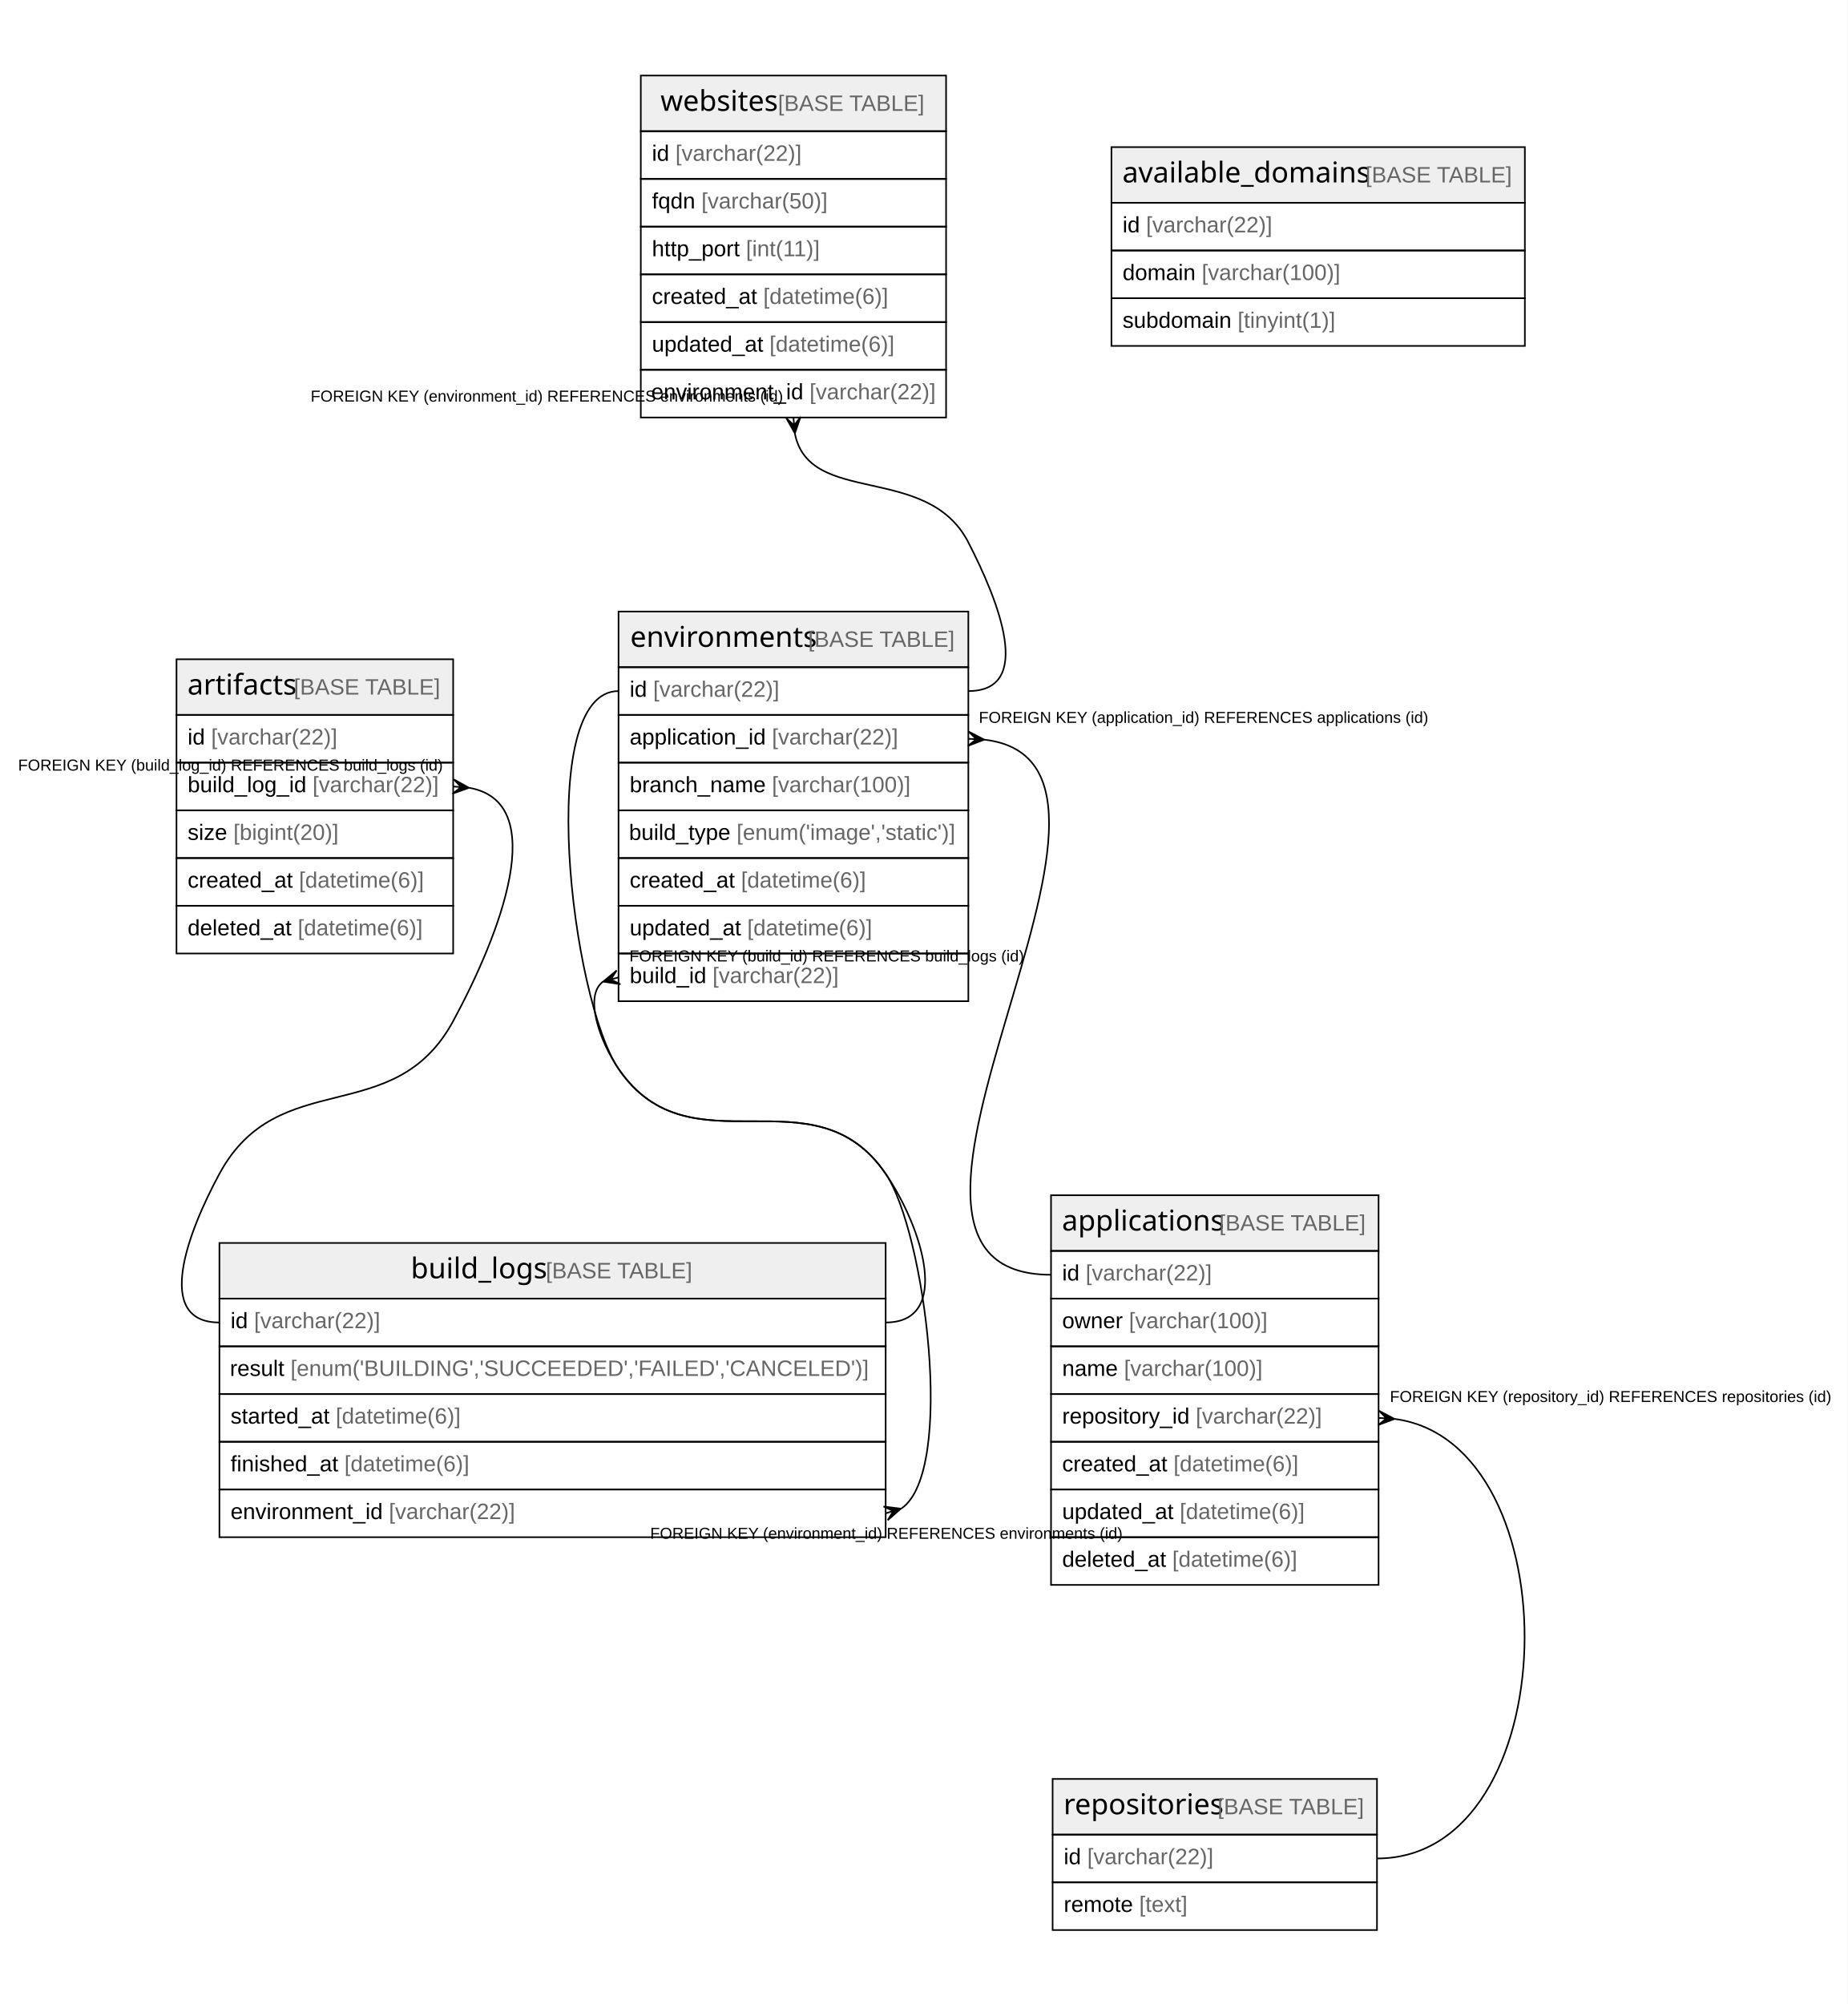
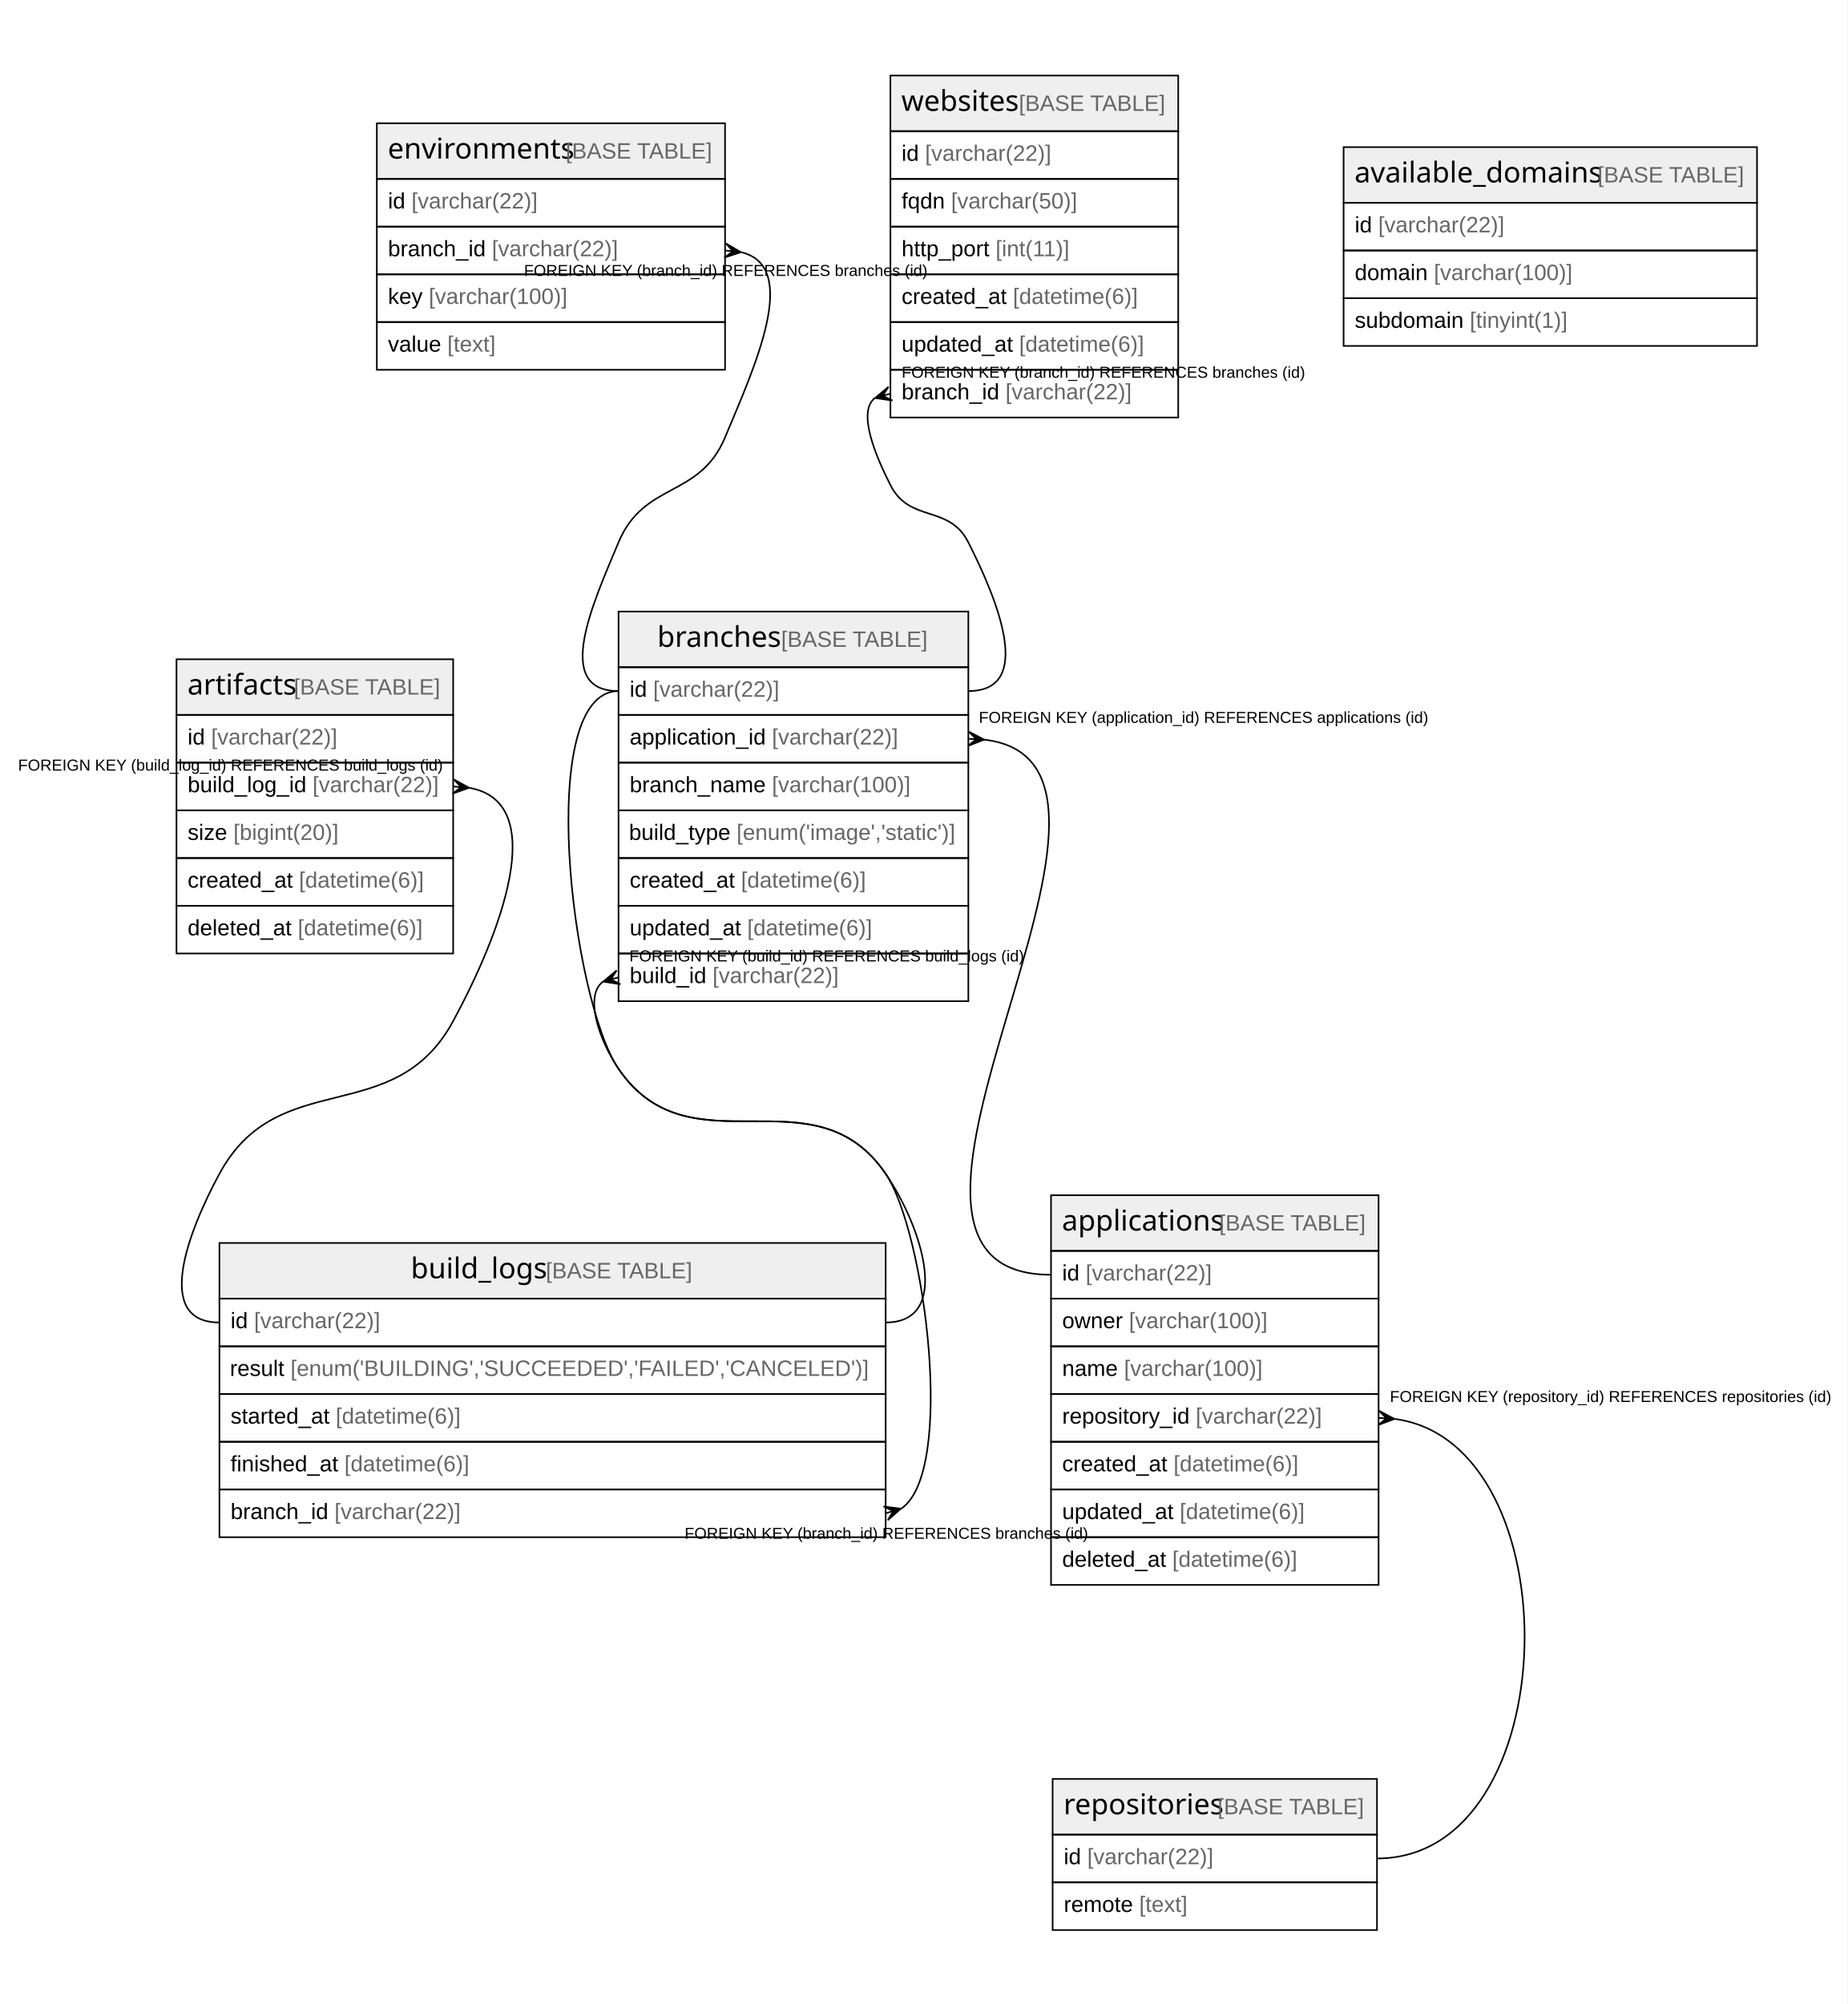
<svg xmlns="http://www.w3.org/2000/svg" width="1162pt" height="1260pt" viewBox="0.00 0.00 1162.00 1260.00">
  <g id="graph0" class="graph" transform="scale(1 1) rotate(0) translate(4 1256)">
    <polygon fill="#ffffff" stroke="transparent" points="-4,4 -4,-1256 1158,-1256 1158,4 -4,4" />
    <g id="node1" class="node">
      <polygon fill="#efefef" stroke="transparent" points="657,-469.5 657,-504.5 863,-504.5 863,-469.5 657,-469.5" />
      <polygon fill="none" stroke="#000000" points="657,-469.5 657,-504.5 863,-504.5 863,-469.5 657,-469.5" />
-       <text text-anchor="start" x="663.862" y="-482.3" font-family="Arial Bold" font-size="18.00" fill="#000000">
-                 applications
-             </text>
-       <text text-anchor="start" x="758.884" y="-482.3" font-family="Arial" font-size="14.00" fill="#000000" />
-       <text text-anchor="start" x="762.775" y="-482.3" font-family="Arial" font-size="14.00" fill="#666666">[BASE
-                 TABLE]
-             </text>
+       <text text-anchor="start" x="663.862" y="-482.3" font-family="Arial Bold" font-size="18.00" fill="#000000">applications</text>
+       <text text-anchor="start" x="758.884" y="-482.3" font-family="Arial" font-size="14.00" fill="#000000"> </text>
+       <text text-anchor="start" x="762.775" y="-482.3" font-family="Arial" font-size="14.00" fill="#666666">[BASE TABLE]</text>
      <polygon fill="none" stroke="#000000" points="657,-439.5 657,-469.5 863,-469.5 863,-439.5 657,-439.5" />
-       <text text-anchor="start" x="664" y="-450.9" font-family="Arial" font-size="14.00" fill="#000000">id</text>
-       <text text-anchor="start" x="678.78" y="-450.9" font-family="Arial" font-size="14.00" fill="#666666">
-                 [varchar(22)]
-             </text>
+       <text text-anchor="start" x="664" y="-450.9" font-family="Arial" font-size="14.00" fill="#000000">id </text>
+       <text text-anchor="start" x="678.78" y="-450.9" font-family="Arial" font-size="14.00" fill="#666666">[varchar(22)]</text>
      <polygon fill="none" stroke="#000000" points="657,-409.5 657,-439.5 863,-439.5 863,-409.5 657,-409.5" />
-       <text text-anchor="start" x="664" y="-420.9" font-family="Arial" font-size="14.00" fill="#000000">owner
-             </text>
-       <text text-anchor="start" x="706.006" y="-420.9" font-family="Arial" font-size="14.00" fill="#666666">
-                 [varchar(100)]
-             </text>
+       <text text-anchor="start" x="664" y="-420.9" font-family="Arial" font-size="14.00" fill="#000000">owner </text>
+       <text text-anchor="start" x="706.006" y="-420.9" font-family="Arial" font-size="14.00" fill="#666666">[varchar(100)]</text>
      <polygon fill="none" stroke="#000000" points="657,-379.5 657,-409.5 863,-409.5 863,-379.5 657,-379.5" />
-       <text text-anchor="start" x="664" y="-390.9" font-family="Arial" font-size="14.00" fill="#000000">name
-             </text>
-       <text text-anchor="start" x="702.899" y="-390.9" font-family="Arial" font-size="14.00" fill="#666666">
-                 [varchar(100)]
-             </text>
+       <text text-anchor="start" x="664" y="-390.9" font-family="Arial" font-size="14.00" fill="#000000">name </text>
+       <text text-anchor="start" x="702.899" y="-390.9" font-family="Arial" font-size="14.00" fill="#666666">[varchar(100)]</text>
      <polygon fill="none" stroke="#000000" points="657,-349.5 657,-379.5 863,-379.5 863,-349.5 657,-349.5" />
-       <text text-anchor="start" x="664" y="-360.9" font-family="Arial" font-size="14.00" fill="#000000">
-                 repository_id
-             </text>
-       <text text-anchor="start" x="748.011" y="-360.9" font-family="Arial" font-size="14.00" fill="#666666">
-                 [varchar(22)]
-             </text>
+       <text text-anchor="start" x="664" y="-360.9" font-family="Arial" font-size="14.00" fill="#000000">repository_id </text>
+       <text text-anchor="start" x="748.011" y="-360.9" font-family="Arial" font-size="14.00" fill="#666666">[varchar(22)]</text>
      <polygon fill="none" stroke="#000000" points="657,-319.5 657,-349.5 863,-349.5 863,-319.5 657,-319.5" />
-       <text text-anchor="start" x="664" y="-330.9" font-family="Arial" font-size="14.00" fill="#000000">
-                 created_at
-             </text>
-       <text text-anchor="start" x="734.028" y="-330.9" font-family="Arial" font-size="14.00" fill="#666666">
-                 [datetime(6)]
-             </text>
+       <text text-anchor="start" x="664" y="-330.9" font-family="Arial" font-size="14.00" fill="#000000">created_at </text>
+       <text text-anchor="start" x="734.028" y="-330.9" font-family="Arial" font-size="14.00" fill="#666666">[datetime(6)]</text>
      <polygon fill="none" stroke="#000000" points="657,-289.5 657,-319.5 863,-319.5 863,-289.5 657,-289.5" />
-       <text text-anchor="start" x="664" y="-300.9" font-family="Arial" font-size="14.00" fill="#000000">
-                 updated_at
-             </text>
-       <text text-anchor="start" x="737.933" y="-300.9" font-family="Arial" font-size="14.00" fill="#666666">
-                 [datetime(6)]
-             </text>
+       <text text-anchor="start" x="664" y="-300.9" font-family="Arial" font-size="14.00" fill="#000000">updated_at </text>
+       <text text-anchor="start" x="737.933" y="-300.9" font-family="Arial" font-size="14.00" fill="#666666">[datetime(6)]</text>
      <polygon fill="none" stroke="#000000" points="657,-259.5 657,-289.5 863,-289.5 863,-259.5 657,-259.5" />
-       <text text-anchor="start" x="664" y="-270.9" font-family="Arial" font-size="14.00" fill="#000000">
-                 deleted_at
-             </text>
-       <text text-anchor="start" x="733.257" y="-270.9" font-family="Arial" font-size="14.00" fill="#666666">
-                 [datetime(6)]
-             </text>
-     </g>
-     <g id="node6" class="node">
+       <text text-anchor="start" x="664" y="-270.9" font-family="Arial" font-size="14.00" fill="#000000">deleted_at </text>
+       <text text-anchor="start" x="733.257" y="-270.9" font-family="Arial" font-size="14.00" fill="#666666">[datetime(6)]</text>
+     </g>
+     <g id="node7" class="node">
      <polygon fill="#efefef" stroke="transparent" points="658,-102.5 658,-137.5 862,-137.5 862,-102.5 658,-102.5" />
      <polygon fill="none" stroke="#000000" points="658,-102.5 658,-137.5 862,-137.5 862,-102.5 658,-102.5" />
-       <text text-anchor="start" x="664.87" y="-115.3" font-family="Arial Bold" font-size="18.00" fill="#000000">
-                 repositories
-             </text>
-       <text text-anchor="start" x="757.876" y="-115.3" font-family="Arial" font-size="14.00" fill="#000000" />
-       <text text-anchor="start" x="761.767" y="-115.3" font-family="Arial" font-size="14.00" fill="#666666">[BASE
-                 TABLE]
-             </text>
+       <text text-anchor="start" x="664.87" y="-115.3" font-family="Arial Bold" font-size="18.00" fill="#000000">repositories</text>
+       <text text-anchor="start" x="757.876" y="-115.3" font-family="Arial" font-size="14.00" fill="#000000"> </text>
+       <text text-anchor="start" x="761.767" y="-115.3" font-family="Arial" font-size="14.00" fill="#666666">[BASE TABLE]</text>
      <polygon fill="none" stroke="#000000" points="658,-72.5 658,-102.5 862,-102.5 862,-72.5 658,-72.5" />
-       <text text-anchor="start" x="665" y="-83.9" font-family="Arial" font-size="14.00" fill="#000000">id</text>
-       <text text-anchor="start" x="679.78" y="-83.9" font-family="Arial" font-size="14.00" fill="#666666">
-                 [varchar(22)]
-             </text>
+       <text text-anchor="start" x="665" y="-83.9" font-family="Arial" font-size="14.00" fill="#000000">id </text>
+       <text text-anchor="start" x="679.78" y="-83.9" font-family="Arial" font-size="14.00" fill="#666666">[varchar(22)]</text>
      <polygon fill="none" stroke="#000000" points="658,-42.5 658,-72.5 862,-72.5 862,-42.5 658,-42.5" />
-       <text text-anchor="start" x="665" y="-53.9" font-family="Arial" font-size="14.00" fill="#000000">remote
-             </text>
-       <text text-anchor="start" x="712.45" y="-53.9" font-family="Arial" font-size="14.00" fill="#666666">
-                 [text]
-             </text>
+       <text text-anchor="start" x="665" y="-53.9" font-family="Arial" font-size="14.00" fill="#000000">remote </text>
+       <text text-anchor="start" x="712.45" y="-53.9" font-family="Arial" font-size="14.00" fill="#666666">[text]</text>
    </g>
    <g id="edge1" class="edge">
      <path fill="none" stroke="#000000" d="M873.161,-363.846C985.957,-349.033 981.625,-87.5 862,-87.5" />
      <polygon fill="#000000" stroke="#000000" points="872.979,-363.858 862.711,-360.009 867.99,-364.179 863,-364.5 863,-364.5 863,-364.5 867.99,-364.179 863.289,-368.991 872.979,-363.858 872.979,-363.858" />
-       <text text-anchor="start" x="870.111" y="-374.5" font-family="Arial" font-size="10.00" fill="#000000">
-                 FOREIGN KEY (repository_id) REFERENCES repositories (id)
-             </text>
+       <text text-anchor="start" x="870.111" y="-374.5" font-family="Arial" font-size="10.00" fill="#000000">FOREIGN KEY (repository_id) REFERENCES repositories (id)</text>
    </g>
    <g id="node2" class="node">
      <polygon fill="#efefef" stroke="transparent" points="107,-806.5 107,-841.5 281,-841.5 281,-806.5 107,-806.5" />
      <polygon fill="none" stroke="#000000" points="107,-806.5 107,-841.5 281,-841.5 281,-806.5 107,-806.5" />
-       <text text-anchor="start" x="113.87" y="-819.3" font-family="Arial Bold" font-size="18.00" fill="#000000">
-                 artifacts
-             </text>
-       <text text-anchor="start" x="176.876" y="-819.3" font-family="Arial" font-size="14.00" fill="#000000" />
-       <text text-anchor="start" x="180.766" y="-819.3" font-family="Arial" font-size="14.00" fill="#666666">[BASE
-                 TABLE]
-             </text>
+       <text text-anchor="start" x="113.87" y="-819.3" font-family="Arial Bold" font-size="18.00" fill="#000000">artifacts</text>
+       <text text-anchor="start" x="176.876" y="-819.3" font-family="Arial" font-size="14.00" fill="#000000"> </text>
+       <text text-anchor="start" x="180.766" y="-819.3" font-family="Arial" font-size="14.00" fill="#666666">[BASE TABLE]</text>
      <polygon fill="none" stroke="#000000" points="107,-776.5 107,-806.5 281,-806.5 281,-776.5 107,-776.5" />
-       <text text-anchor="start" x="114" y="-787.9" font-family="Arial" font-size="14.00" fill="#000000">id</text>
-       <text text-anchor="start" x="128.78" y="-787.9" font-family="Arial" font-size="14.00" fill="#666666">
-                 [varchar(22)]
-             </text>
+       <text text-anchor="start" x="114" y="-787.9" font-family="Arial" font-size="14.00" fill="#000000">id </text>
+       <text text-anchor="start" x="128.78" y="-787.9" font-family="Arial" font-size="14.00" fill="#666666">[varchar(22)]</text>
      <polygon fill="none" stroke="#000000" points="107,-746.5 107,-776.5 281,-776.5 281,-746.5 107,-746.5" />
-       <text text-anchor="start" x="114" y="-757.9" font-family="Arial" font-size="14.00" fill="#000000">
-                 build_log_id
-             </text>
-       <text text-anchor="start" x="192.578" y="-757.9" font-family="Arial" font-size="14.00" fill="#666666">
-                 [varchar(22)]
-             </text>
+       <text text-anchor="start" x="114" y="-757.9" font-family="Arial" font-size="14.00" fill="#000000">build_log_id </text>
+       <text text-anchor="start" x="192.578" y="-757.9" font-family="Arial" font-size="14.00" fill="#666666">[varchar(22)]</text>
      <polygon fill="none" stroke="#000000" points="107,-716.5 107,-746.5 281,-746.5 281,-716.5 107,-716.5" />
-       <text text-anchor="start" x="114" y="-727.9" font-family="Arial" font-size="14.00" fill="#000000">size
-             </text>
-       <text text-anchor="start" x="142.78" y="-727.9" font-family="Arial" font-size="14.00" fill="#666666">
-                 [bigint(20)]
-             </text>
+       <text text-anchor="start" x="114" y="-727.9" font-family="Arial" font-size="14.00" fill="#000000">size </text>
+       <text text-anchor="start" x="142.78" y="-727.9" font-family="Arial" font-size="14.00" fill="#666666">[bigint(20)]</text>
      <polygon fill="none" stroke="#000000" points="107,-686.5 107,-716.5 281,-716.5 281,-686.5 107,-686.5" />
-       <text text-anchor="start" x="114" y="-697.9" font-family="Arial" font-size="14.00" fill="#000000">
-                 created_at
-             </text>
-       <text text-anchor="start" x="184.028" y="-697.9" font-family="Arial" font-size="14.00" fill="#666666">
-                 [datetime(6)]
-             </text>
+       <text text-anchor="start" x="114" y="-697.9" font-family="Arial" font-size="14.00" fill="#000000">created_at </text>
+       <text text-anchor="start" x="184.028" y="-697.9" font-family="Arial" font-size="14.00" fill="#666666">[datetime(6)]</text>
      <polygon fill="none" stroke="#000000" points="107,-656.5 107,-686.5 281,-686.5 281,-656.5 107,-656.5" />
-       <text text-anchor="start" x="114" y="-667.9" font-family="Arial" font-size="14.00" fill="#000000">
-                 deleted_at
-             </text>
-       <text text-anchor="start" x="183.257" y="-667.9" font-family="Arial" font-size="14.00" fill="#666666">
-                 [datetime(6)]
-             </text>
-     </g>
-     <g id="node4" class="node">
+       <text text-anchor="start" x="114" y="-667.9" font-family="Arial" font-size="14.00" fill="#000000">deleted_at </text>
+       <text text-anchor="start" x="183.257" y="-667.9" font-family="Arial" font-size="14.00" fill="#666666">[datetime(6)]</text>
+     </g>
+     <g id="node5" class="node">
      <polygon fill="#efefef" stroke="transparent" points="134,-439.5 134,-474.5 553,-474.5 553,-439.5 134,-439.5" />
      <polygon fill="none" stroke="#000000" points="134,-439.5 134,-474.5 553,-474.5 553,-439.5 134,-439.5" />
-       <text text-anchor="start" x="254.363" y="-452.3" font-family="Arial Bold" font-size="18.00" fill="#000000">
-                 build_logs
-             </text>
-       <text text-anchor="start" x="335.383" y="-452.3" font-family="Arial" font-size="14.00" fill="#000000" />
-       <text text-anchor="start" x="339.274" y="-452.3" font-family="Arial" font-size="14.00" fill="#666666">[BASE
-                 TABLE]
-             </text>
+       <text text-anchor="start" x="254.363" y="-452.3" font-family="Arial Bold" font-size="18.00" fill="#000000">build_logs</text>
+       <text text-anchor="start" x="335.383" y="-452.3" font-family="Arial" font-size="14.00" fill="#000000"> </text>
+       <text text-anchor="start" x="339.274" y="-452.3" font-family="Arial" font-size="14.00" fill="#666666">[BASE TABLE]</text>
      <polygon fill="none" stroke="#000000" points="134,-409.5 134,-439.5 553,-439.5 553,-409.5 134,-409.5" />
-       <text text-anchor="start" x="141" y="-420.9" font-family="Arial" font-size="14.00" fill="#000000">id</text>
-       <text text-anchor="start" x="155.78" y="-420.9" font-family="Arial" font-size="14.00" fill="#666666">
-                 [varchar(22)]
-             </text>
+       <text text-anchor="start" x="141" y="-420.9" font-family="Arial" font-size="14.00" fill="#000000">id </text>
+       <text text-anchor="start" x="155.78" y="-420.9" font-family="Arial" font-size="14.00" fill="#666666">[varchar(22)]</text>
      <polygon fill="none" stroke="#000000" points="134,-379.5 134,-409.5 553,-409.5 553,-379.5 134,-379.5" />
-       <text text-anchor="start" x="140.574" y="-390.9" font-family="Arial" font-size="14.00" fill="#000000">
-                 result
-             </text>
-       <text text-anchor="start" x="178.688" y="-390.9" font-family="Arial" font-size="14.00" fill="#666666">
-                 [enum('BUILDING','SUCCEEDED','FAILED','CANCELED')]
-             </text>
+       <text text-anchor="start" x="140.574" y="-390.9" font-family="Arial" font-size="14.00" fill="#000000">result </text>
+       <text text-anchor="start" x="178.688" y="-390.9" font-family="Arial" font-size="14.00" fill="#666666">[enum('BUILDING','SUCCEEDED','FAILED','CANCELED')]</text>
      <polygon fill="none" stroke="#000000" points="134,-349.5 134,-379.5 553,-379.5 553,-349.5 134,-349.5" />
-       <text text-anchor="start" x="141" y="-360.9" font-family="Arial" font-size="14.00" fill="#000000">
-                 started_at
-             </text>
-       <text text-anchor="start" x="207.136" y="-360.9" font-family="Arial" font-size="14.00" fill="#666666">
-                 [datetime(6)]
-             </text>
+       <text text-anchor="start" x="141" y="-360.9" font-family="Arial" font-size="14.00" fill="#000000">started_at </text>
+       <text text-anchor="start" x="207.136" y="-360.9" font-family="Arial" font-size="14.00" fill="#666666">[datetime(6)]</text>
      <polygon fill="none" stroke="#000000" points="134,-319.5 134,-349.5 553,-349.5 553,-319.5 134,-319.5" />
-       <text text-anchor="start" x="141" y="-330.9" font-family="Arial" font-size="14.00" fill="#000000">
-                 finished_at
-             </text>
-       <text text-anchor="start" x="212.581" y="-330.9" font-family="Arial" font-size="14.00" fill="#666666">
-                 [datetime(6)]
-             </text>
+       <text text-anchor="start" x="141" y="-330.9" font-family="Arial" font-size="14.00" fill="#000000">finished_at </text>
+       <text text-anchor="start" x="212.581" y="-330.9" font-family="Arial" font-size="14.00" fill="#666666">[datetime(6)]</text>
      <polygon fill="none" stroke="#000000" points="134,-289.5 134,-319.5 553,-319.5 553,-289.5 134,-289.5" />
-       <text text-anchor="start" x="141" y="-300.9" font-family="Arial" font-size="14.00" fill="#000000">
-                 environment_id
-             </text>
-       <text text-anchor="start" x="240.576" y="-300.9" font-family="Arial" font-size="14.00" fill="#666666">
-                 [varchar(22)]
-             </text>
+       <text text-anchor="start" x="141" y="-300.9" font-family="Arial" font-size="14.00" fill="#000000">branch_id </text>
+       <text text-anchor="start" x="206.353" y="-300.9" font-family="Arial" font-size="14.00" fill="#666666">[varchar(22)]</text>
    </g>
    <g id="edge2" class="edge">
      <path fill="none" stroke="#000000" d="M291.197,-760.657C342.675,-751.425 310.439,-668.386 281,-614 243.855,-545.377 171.145,-586.623 134,-518 114.218,-481.455 92.444,-424.5 134,-424.5" />
      <polygon fill="#000000" stroke="#000000" points="290.966,-760.676 280.629,-757.015 285.983,-761.088 281,-761.5 281,-761.5 281,-761.5 285.983,-761.088 281.371,-765.985 290.966,-760.676 290.966,-760.676" />
-       <text text-anchor="start" x="7.381" y="-771.5" font-family="Arial" font-size="10.00" fill="#000000">FOREIGN
-                 KEY (build_log_id) REFERENCES build_logs (id)
-             </text>
+       <text text-anchor="start" x="7.381" y="-771.5" font-family="Arial" font-size="10.00" fill="#000000">FOREIGN KEY (build_log_id) REFERENCES build_logs (id)</text>
    </g>
    <g id="node3" class="node">
-       <polygon fill="#efefef" stroke="transparent" points="695,-1128.5 695,-1163.5 955,-1163.5 955,-1128.5 695,-1128.5" />
-       <polygon fill="none" stroke="#000000" points="695,-1128.5 695,-1163.5 955,-1163.5 955,-1128.5 695,-1128.5" />
-       <text text-anchor="start" x="701.858" y="-1141.3" font-family="Arial Bold" font-size="18.00" fill="#000000">available_domains
-             </text>
-       <text text-anchor="start" x="850.889" y="-1141.3" font-family="Arial" font-size="14.00" fill="#000000" />
-       <text text-anchor="start" x="854.779" y="-1141.3" font-family="Arial" font-size="14.00" fill="#666666">
-                 [BASE TABLE]
-             </text>
-       <polygon fill="none" stroke="#000000" points="695,-1098.5 695,-1128.5 955,-1128.5 955,-1098.5 695,-1098.5" />
-       <text text-anchor="start" x="702" y="-1109.9" font-family="Arial" font-size="14.00" fill="#000000">id</text>
-       <text text-anchor="start" x="716.78" y="-1109.9" font-family="Arial" font-size="14.00" fill="#666666">
-                 [varchar(22)]
-             </text>
-       <polygon fill="none" stroke="#000000" points="695,-1068.5 695,-1098.5 955,-1098.5 955,-1068.5 695,-1068.5" />
-       <text text-anchor="start" x="702" y="-1079.9" font-family="Arial" font-size="14.00" fill="#000000">domain
-             </text>
-       <text text-anchor="start" x="751.788" y="-1079.9" font-family="Arial" font-size="14.00" fill="#666666">
-                 [varchar(100)]
-             </text>
-       <polygon fill="none" stroke="#000000" points="695,-1038.5 695,-1068.5 955,-1068.5 955,-1038.5 695,-1038.5" />
-       <text text-anchor="start" x="702" y="-1049.9" font-family="Arial" font-size="14.00" fill="#000000">
-                 subdomain
-             </text>
-       <text text-anchor="start" x="774.353" y="-1049.9" font-family="Arial" font-size="14.00" fill="#666666">
-                 [tinyint(1)]
-             </text>
-     </g>
-     <g id="node5" class="node">
+       <polygon fill="#efefef" stroke="transparent" points="841,-1128.5 841,-1163.5 1101,-1163.5 1101,-1128.5 841,-1128.5" />
+       <polygon fill="none" stroke="#000000" points="841,-1128.5 841,-1163.5 1101,-1163.5 1101,-1128.5 841,-1128.5" />
+       <text text-anchor="start" x="847.858" y="-1141.3" font-family="Arial Bold" font-size="18.00" fill="#000000">available_domains</text>
+       <text text-anchor="start" x="996.889" y="-1141.3" font-family="Arial" font-size="14.00" fill="#000000"> </text>
+       <text text-anchor="start" x="1000.779" y="-1141.3" font-family="Arial" font-size="14.00" fill="#666666">[BASE TABLE]</text>
+       <polygon fill="none" stroke="#000000" points="841,-1098.5 841,-1128.5 1101,-1128.5 1101,-1098.5 841,-1098.5" />
+       <text text-anchor="start" x="848" y="-1109.9" font-family="Arial" font-size="14.00" fill="#000000">id </text>
+       <text text-anchor="start" x="862.78" y="-1109.9" font-family="Arial" font-size="14.00" fill="#666666">[varchar(22)]</text>
+       <polygon fill="none" stroke="#000000" points="841,-1068.5 841,-1098.5 1101,-1098.5 1101,-1068.5 841,-1068.5" />
+       <text text-anchor="start" x="848" y="-1079.9" font-family="Arial" font-size="14.00" fill="#000000">domain </text>
+       <text text-anchor="start" x="897.788" y="-1079.9" font-family="Arial" font-size="14.00" fill="#666666">[varchar(100)]</text>
+       <polygon fill="none" stroke="#000000" points="841,-1038.5 841,-1068.5 1101,-1068.5 1101,-1038.5 841,-1038.5" />
+       <text text-anchor="start" x="848" y="-1049.9" font-family="Arial" font-size="14.00" fill="#000000">subdomain </text>
+       <text text-anchor="start" x="920.353" y="-1049.9" font-family="Arial" font-size="14.00" fill="#666666">[tinyint(1)]</text>
+     </g>
+     <g id="node4" class="node">
      <polygon fill="#efefef" stroke="transparent" points="385,-836.5 385,-871.5 605,-871.5 605,-836.5 385,-836.5" />
      <polygon fill="none" stroke="#000000" points="385,-836.5 385,-871.5 605,-871.5 605,-836.5 385,-836.5" />
-       <text text-anchor="start" x="392.364" y="-849.3" font-family="Arial Bold" font-size="18.00" fill="#000000">
-                 environments
-             </text>
-       <text text-anchor="start" x="500.382" y="-849.3" font-family="Arial" font-size="14.00" fill="#000000" />
-       <text text-anchor="start" x="504.273" y="-849.3" font-family="Arial" font-size="14.00" fill="#666666">[BASE
-                 TABLE]
-             </text>
+       <text text-anchor="start" x="409.361" y="-849.3" font-family="Arial Bold" font-size="18.00" fill="#000000">branches</text>
+       <text text-anchor="start" x="483.385" y="-849.3" font-family="Arial" font-size="14.00" fill="#000000"> </text>
+       <text text-anchor="start" x="487.275" y="-849.3" font-family="Arial" font-size="14.00" fill="#666666">[BASE TABLE]</text>
      <polygon fill="none" stroke="#000000" points="385,-806.5 385,-836.5 605,-836.5 605,-806.5 385,-806.5" />
-       <text text-anchor="start" x="392" y="-817.9" font-family="Arial" font-size="14.00" fill="#000000">id</text>
-       <text text-anchor="start" x="406.78" y="-817.9" font-family="Arial" font-size="14.00" fill="#666666">
-                 [varchar(22)]
-             </text>
+       <text text-anchor="start" x="392" y="-817.9" font-family="Arial" font-size="14.00" fill="#000000">id </text>
+       <text text-anchor="start" x="406.78" y="-817.9" font-family="Arial" font-size="14.00" fill="#666666">[varchar(22)]</text>
      <polygon fill="none" stroke="#000000" points="385,-776.5 385,-806.5 605,-806.5 605,-776.5 385,-776.5" />
-       <text text-anchor="start" x="392" y="-787.9" font-family="Arial" font-size="14.00" fill="#000000">
-                 application_id
-             </text>
-       <text text-anchor="start" x="481.468" y="-787.9" font-family="Arial" font-size="14.00" fill="#666666">
-                 [varchar(22)]
-             </text>
+       <text text-anchor="start" x="392" y="-787.9" font-family="Arial" font-size="14.00" fill="#000000">application_id </text>
+       <text text-anchor="start" x="481.468" y="-787.9" font-family="Arial" font-size="14.00" fill="#666666">[varchar(22)]</text>
      <polygon fill="none" stroke="#000000" points="385,-746.5 385,-776.5 605,-776.5 605,-746.5 385,-746.5" />
-       <text text-anchor="start" x="392" y="-757.9" font-family="Arial" font-size="14.00" fill="#000000">
-                 branch_name
-             </text>
-       <text text-anchor="start" x="481.473" y="-757.9" font-family="Arial" font-size="14.00" fill="#666666">
-                 [varchar(100)]
-             </text>
+       <text text-anchor="start" x="392" y="-757.9" font-family="Arial" font-size="14.00" fill="#000000">branch_name </text>
+       <text text-anchor="start" x="481.473" y="-757.9" font-family="Arial" font-size="14.00" fill="#666666">[varchar(100)]</text>
      <polygon fill="none" stroke="#000000" points="385,-716.5 385,-746.5 605,-746.5 605,-716.5 385,-716.5" />
-       <text text-anchor="start" x="391.576" y="-727.9" font-family="Arial" font-size="14.00" fill="#000000">
-                 build_type
-             </text>
-       <text text-anchor="start" x="459.266" y="-727.9" font-family="Arial" font-size="14.00" fill="#666666">
-                 [enum('image','static')]
-             </text>
+       <text text-anchor="start" x="391.576" y="-727.9" font-family="Arial" font-size="14.00" fill="#000000">build_type </text>
+       <text text-anchor="start" x="459.266" y="-727.9" font-family="Arial" font-size="14.00" fill="#666666">[enum('image','static')]</text>
      <polygon fill="none" stroke="#000000" points="385,-686.5 385,-716.5 605,-716.5 605,-686.5 385,-686.5" />
-       <text text-anchor="start" x="392" y="-697.9" font-family="Arial" font-size="14.00" fill="#000000">
-                 created_at
-             </text>
-       <text text-anchor="start" x="462.028" y="-697.9" font-family="Arial" font-size="14.00" fill="#666666">
-                 [datetime(6)]
-             </text>
+       <text text-anchor="start" x="392" y="-697.9" font-family="Arial" font-size="14.00" fill="#000000">created_at </text>
+       <text text-anchor="start" x="462.028" y="-697.9" font-family="Arial" font-size="14.00" fill="#666666">[datetime(6)]</text>
      <polygon fill="none" stroke="#000000" points="385,-656.5 385,-686.5 605,-686.5 605,-656.5 385,-656.5" />
-       <text text-anchor="start" x="392" y="-667.9" font-family="Arial" font-size="14.00" fill="#000000">
-                 updated_at
-             </text>
-       <text text-anchor="start" x="465.933" y="-667.9" font-family="Arial" font-size="14.00" fill="#666666">
-                 [datetime(6)]
-             </text>
+       <text text-anchor="start" x="392" y="-667.9" font-family="Arial" font-size="14.00" fill="#000000">updated_at </text>
+       <text text-anchor="start" x="465.933" y="-667.9" font-family="Arial" font-size="14.00" fill="#666666">[datetime(6)]</text>
      <polygon fill="none" stroke="#000000" points="385,-626.5 385,-656.5 605,-656.5 605,-626.5 385,-626.5" />
-       <text text-anchor="start" x="392" y="-637.9" font-family="Arial" font-size="14.00" fill="#000000">build_id
-             </text>
-       <text text-anchor="start" x="444.123" y="-637.9" font-family="Arial" font-size="14.00" fill="#666666">
-                 [varchar(22)]
-             </text>
+       <text text-anchor="start" x="392" y="-637.9" font-family="Arial" font-size="14.00" fill="#000000">build_id </text>
+       <text text-anchor="start" x="444.123" y="-637.9" font-family="Arial" font-size="14.00" fill="#666666">[varchar(22)]</text>
    </g>
    <g id="edge3" class="edge">
+       <path fill="none" stroke="#000000" d="M615.003,-790.953C745.001,-775.888 509.002,-454.5 657,-454.5" />
+       <polygon fill="#000000" stroke="#000000" points="614.985,-790.954 604.754,-787.007 609.992,-791.227 605,-791.5 605,-791.5 605,-791.5 609.992,-791.227 605.246,-795.993 614.985,-790.954 614.985,-790.954" />
+       <text text-anchor="start" x="611.602" y="-801.5" font-family="Arial" font-size="10.00" fill="#000000">FOREIGN KEY (application_id) REFERENCES applications (id)</text>
+     </g>
+     <g id="edge4" class="edge">
+       <path fill="none" stroke="#000000" d="M375.239,-638.79C363.194,-629.973 372.969,-601.653 385,-584 430.18,-517.71 507.82,-584.29 553,-518 576.403,-483.661 594.556,-424.5 553,-424.5" />
+       <polygon fill="#000000" stroke="#000000" points="375.364,-638.825 383.796,-645.836 380.182,-640.163 385,-641.5 385,-641.5 385,-641.5 380.182,-640.163 386.204,-637.164 375.364,-638.825 375.364,-638.825" />
+       <text text-anchor="start" x="391.829" y="-651.5" font-family="Arial" font-size="10.00" fill="#000000">FOREIGN KEY (build_id) REFERENCES build_logs (id)</text>
+     </g>
+     <g id="edge5" class="edge">
      <path fill="none" stroke="#000000" d="M562.901,-307.544C597.17,-330.909 577.632,-481.858 553,-518 507.82,-584.29 430.18,-517.71 385,-584 355.276,-627.612 332.222,-821.5 385,-821.5" />
      <polygon fill="#000000" stroke="#000000" points="562.558,-307.439 554.322,-300.199 557.779,-305.969 553,-304.5 553,-304.5 553,-304.5 557.779,-305.969 551.678,-308.801 562.558,-307.439 562.558,-307.439" />
-       <text text-anchor="start" x="404.882" y="-288.5" font-family="Arial" font-size="10.00" fill="#000000">
-                 FOREIGN KEY (environment_id) REFERENCES environments (id)
-             </text>
-     </g>
-     <g id="edge4" class="edge">
-       <path fill="none" stroke="#000000" d="M615.003,-790.953C745.001,-775.888 509.002,-454.5 657,-454.5" />
-       <polygon fill="#000000" stroke="#000000" points="614.985,-790.954 604.754,-787.007 609.992,-791.227 605,-791.5 605,-791.5 605,-791.5 609.992,-791.227 605.246,-795.993 614.985,-790.954 614.985,-790.954" />
-       <text text-anchor="start" x="611.602" y="-801.5" font-family="Arial" font-size="10.00" fill="#000000">
-                 FOREIGN KEY (application_id) REFERENCES applications (id)
-             </text>
-     </g>
-     <g id="edge5" class="edge">
-       <path fill="none" stroke="#000000" d="M375.239,-638.79C363.194,-629.973 372.969,-601.653 385,-584 430.18,-517.71 507.82,-584.29 553,-518 576.403,-483.661 594.556,-424.5 553,-424.5" />
-       <polygon fill="#000000" stroke="#000000" points="375.364,-638.825 383.796,-645.836 380.182,-640.163 385,-641.5 385,-641.5 385,-641.5 380.182,-640.163 386.204,-637.164 375.364,-638.825 375.364,-638.825" />
-       <text text-anchor="start" x="391.829" y="-651.5" font-family="Arial" font-size="10.00" fill="#000000">
-                 FOREIGN KEY (build_id) REFERENCES build_logs (id)
-             </text>
-     </g>
-     <g id="node7" class="node">
-       <polygon fill="#efefef" stroke="transparent" points="399,-1173.5 399,-1208.5 591,-1208.5 591,-1173.5 399,-1173.5" />
-       <polygon fill="none" stroke="#000000" points="399,-1173.5 399,-1208.5 591,-1208.5 591,-1173.5 399,-1173.5" />
-       <text text-anchor="start" x="411.368" y="-1186.3" font-family="Arial Bold" font-size="18.00" fill="#000000">websites
-             </text>
-       <text text-anchor="start" x="481.378" y="-1186.3" font-family="Arial" font-size="14.00" fill="#000000" />
-       <text text-anchor="start" x="485.268" y="-1186.3" font-family="Arial" font-size="14.00" fill="#666666">
-                 [BASE TABLE]
-             </text>
-       <polygon fill="none" stroke="#000000" points="399,-1143.5 399,-1173.5 591,-1173.5 591,-1143.5 399,-1143.5" />
-       <text text-anchor="start" x="406" y="-1154.9" font-family="Arial" font-size="14.00" fill="#000000">id</text>
-       <text text-anchor="start" x="420.78" y="-1154.9" font-family="Arial" font-size="14.00" fill="#666666">
-                 [varchar(22)]
-             </text>
-       <polygon fill="none" stroke="#000000" points="399,-1113.5 399,-1143.5 591,-1143.5 591,-1113.5 399,-1113.5" />
-       <text text-anchor="start" x="406" y="-1124.9" font-family="Arial" font-size="14.00" fill="#000000">fqdn
-             </text>
-       <text text-anchor="start" x="437.129" y="-1124.9" font-family="Arial" font-size="14.00" fill="#666666">
-                 [varchar(50)]
-             </text>
-       <polygon fill="none" stroke="#000000" points="399,-1083.5 399,-1113.5 591,-1113.5 591,-1083.5 399,-1083.5" />
-       <text text-anchor="start" x="406" y="-1094.9" font-family="Arial" font-size="14.00" fill="#000000">
-                 http_port
-             </text>
-       <text text-anchor="start" x="465.136" y="-1094.9" font-family="Arial" font-size="14.00" fill="#666666">
-                 [int(11)]
-             </text>
-       <polygon fill="none" stroke="#000000" points="399,-1053.5 399,-1083.5 591,-1083.5 591,-1053.5 399,-1053.5" />
-       <text text-anchor="start" x="406" y="-1064.9" font-family="Arial" font-size="14.00" fill="#000000">
-                 created_at
-             </text>
-       <text text-anchor="start" x="476.028" y="-1064.9" font-family="Arial" font-size="14.00" fill="#666666">
-                 [datetime(6)]
-             </text>
-       <polygon fill="none" stroke="#000000" points="399,-1023.5 399,-1053.5 591,-1053.5 591,-1023.5 399,-1023.5" />
-       <text text-anchor="start" x="406" y="-1034.9" font-family="Arial" font-size="14.00" fill="#000000">
-                 updated_at
-             </text>
-       <text text-anchor="start" x="479.933" y="-1034.9" font-family="Arial" font-size="14.00" fill="#666666">
-                 [datetime(6)]
-             </text>
-       <polygon fill="none" stroke="#000000" points="399,-993.5 399,-1023.5 591,-1023.5 591,-993.5 399,-993.5" />
-       <text text-anchor="start" x="405.543" y="-1004.9" font-family="Arial" font-size="14.00" fill="#000000">
-                 environment_id
-             </text>
-       <text text-anchor="start" x="505.12" y="-1004.9" font-family="Arial" font-size="14.00" fill="#666666">
-                 [varchar(22)]
-             </text>
+       <text text-anchor="start" x="426.548" y="-288.5" font-family="Arial" font-size="10.00" fill="#000000">FOREIGN KEY (branch_id) REFERENCES branches (id)</text>
+     </g>
+     <g id="node6" class="node">
+       <polygon fill="#efefef" stroke="transparent" points="233,-1143.5 233,-1178.5 452,-1178.5 452,-1143.5 233,-1143.5" />
+       <polygon fill="none" stroke="#000000" points="233,-1143.5 233,-1178.5 452,-1178.5 452,-1143.5 233,-1143.5" />
+       <text text-anchor="start" x="239.864" y="-1156.3" font-family="Arial Bold" font-size="18.00" fill="#000000">environments</text>
+       <text text-anchor="start" x="347.882" y="-1156.3" font-family="Arial" font-size="14.00" fill="#000000"> </text>
+       <text text-anchor="start" x="351.773" y="-1156.3" font-family="Arial" font-size="14.00" fill="#666666">[BASE TABLE]</text>
+       <polygon fill="none" stroke="#000000" points="233,-1113.5 233,-1143.5 452,-1143.5 452,-1113.5 233,-1113.5" />
+       <text text-anchor="start" x="240" y="-1124.9" font-family="Arial" font-size="14.00" fill="#000000">id </text>
+       <text text-anchor="start" x="254.78" y="-1124.9" font-family="Arial" font-size="14.00" fill="#666666">[varchar(22)]</text>
+       <polygon fill="none" stroke="#000000" points="233,-1083.5 233,-1113.5 452,-1113.5 452,-1083.5 233,-1083.5" />
+       <text text-anchor="start" x="240" y="-1094.9" font-family="Arial" font-size="14.00" fill="#000000">branch_id </text>
+       <text text-anchor="start" x="305.353" y="-1094.9" font-family="Arial" font-size="14.00" fill="#666666">[varchar(22)]</text>
+       <polygon fill="none" stroke="#000000" points="233,-1053.5 233,-1083.5 452,-1083.5 452,-1053.5 233,-1053.5" />
+       <text text-anchor="start" x="240" y="-1064.9" font-family="Arial" font-size="14.00" fill="#000000">key </text>
+       <text text-anchor="start" x="265.673" y="-1064.9" font-family="Arial" font-size="14.00" fill="#666666">[varchar(100)]</text>
+       <polygon fill="none" stroke="#000000" points="233,-1023.5 233,-1053.5 452,-1053.5 452,-1023.5 233,-1023.5" />
+       <text text-anchor="start" x="240" y="-1034.9" font-family="Arial" font-size="14.00" fill="#000000">value </text>
+       <text text-anchor="start" x="277.345" y="-1034.9" font-family="Arial" font-size="14.00" fill="#666666">[text]</text>
    </g>
    <g id="edge6" class="edge">
-       <path fill="none" stroke="#000000" d="M495.933,-983.307C505.098,-937.464 579.224,-965.061 605,-915 624.023,-878.054 646.556,-821.5 605,-821.5" />
-       <polygon fill="#000000" stroke="#000000" points="495.912,-983.542 490.519,-993.09 495.456,-988.521 495,-993.5 495,-993.5 495,-993.5 495.456,-988.521 499.481,-993.91 495.912,-983.542 495.912,-983.542" />
-       <text text-anchor="start" x="191.382" y="-1003.5" font-family="Arial" font-size="10.00" fill="#000000">
-                 FOREIGN KEY (environment_id) REFERENCES environments (id)
-             </text>
+       <path fill="none" stroke="#000000" d="M462.274,-1097.391C499.529,-1088.326 470.669,-1025.596 452,-981 435.859,-942.443 401.141,-953.557 385,-915 368.953,-876.668 343.444,-821.5 385,-821.5" />
+       <polygon fill="#000000" stroke="#000000" points="461.942,-1097.427 451.517,-1094.026 456.971,-1097.964 452,-1098.5 452,-1098.5 452,-1098.5 456.971,-1097.964 452.483,-1102.974 461.942,-1097.427 461.942,-1097.427" />
+       <text text-anchor="start" x="325.548" y="-1082.5" font-family="Arial" font-size="10.00" fill="#000000">FOREIGN KEY (branch_id) REFERENCES branches (id)</text>
+     </g>
+     <g id="node8" class="node">
+       <polygon fill="#efefef" stroke="transparent" points="556,-1173.5 556,-1208.5 737,-1208.5 737,-1173.5 556,-1173.5" />
+       <polygon fill="none" stroke="#000000" points="556,-1173.5 556,-1208.5 737,-1208.5 737,-1173.5 556,-1173.5" />
+       <text text-anchor="start" x="562.869" y="-1186.3" font-family="Arial Bold" font-size="18.00" fill="#000000">websites</text>
+       <text text-anchor="start" x="632.878" y="-1186.3" font-family="Arial" font-size="14.00" fill="#000000"> </text>
+       <text text-anchor="start" x="636.768" y="-1186.3" font-family="Arial" font-size="14.00" fill="#666666">[BASE TABLE]</text>
+       <polygon fill="none" stroke="#000000" points="556,-1143.5 556,-1173.5 737,-1173.5 737,-1143.5 556,-1143.5" />
+       <text text-anchor="start" x="563" y="-1154.9" font-family="Arial" font-size="14.00" fill="#000000">id </text>
+       <text text-anchor="start" x="577.78" y="-1154.9" font-family="Arial" font-size="14.00" fill="#666666">[varchar(22)]</text>
+       <polygon fill="none" stroke="#000000" points="556,-1113.5 556,-1143.5 737,-1143.5 737,-1113.5 556,-1113.5" />
+       <text text-anchor="start" x="563" y="-1124.9" font-family="Arial" font-size="14.00" fill="#000000">fqdn </text>
+       <text text-anchor="start" x="594.129" y="-1124.9" font-family="Arial" font-size="14.00" fill="#666666">[varchar(50)]</text>
+       <polygon fill="none" stroke="#000000" points="556,-1083.5 556,-1113.5 737,-1113.5 737,-1083.5 556,-1083.5" />
+       <text text-anchor="start" x="563" y="-1094.9" font-family="Arial" font-size="14.00" fill="#000000">http_port </text>
+       <text text-anchor="start" x="622.136" y="-1094.9" font-family="Arial" font-size="14.00" fill="#666666">[int(11)]</text>
+       <polygon fill="none" stroke="#000000" points="556,-1053.5 556,-1083.5 737,-1083.5 737,-1053.5 556,-1053.5" />
+       <text text-anchor="start" x="563" y="-1064.9" font-family="Arial" font-size="14.00" fill="#000000">created_at </text>
+       <text text-anchor="start" x="633.028" y="-1064.9" font-family="Arial" font-size="14.00" fill="#666666">[datetime(6)]</text>
+       <polygon fill="none" stroke="#000000" points="556,-1023.5 556,-1053.5 737,-1053.5 737,-1023.5 556,-1023.5" />
+       <text text-anchor="start" x="563" y="-1034.9" font-family="Arial" font-size="14.00" fill="#000000">updated_at </text>
+       <text text-anchor="start" x="636.933" y="-1034.9" font-family="Arial" font-size="14.00" fill="#666666">[datetime(6)]</text>
+       <polygon fill="none" stroke="#000000" points="556,-993.5 556,-1023.5 737,-1023.5 737,-993.5 556,-993.5" />
+       <text text-anchor="start" x="563" y="-1004.9" font-family="Arial" font-size="14.00" fill="#000000">branch_id </text>
+       <text text-anchor="start" x="628.353" y="-1004.9" font-family="Arial" font-size="14.00" fill="#666666">[varchar(22)]</text>
+     </g>
+     <g id="edge7" class="edge">
+       <path fill="none" stroke="#000000" d="M546.116,-1005.662C535.189,-996.924 546.442,-969.882 556,-951 568.204,-926.889 592.796,-939.111 605,-915 623.767,-877.924 646.556,-821.5 605,-821.5" />
+       <polygon fill="#000000" stroke="#000000" points="546.389,-1005.74 554.758,-1012.825 551.194,-1007.12 556,-1008.5 556,-1008.5 556,-1008.5 551.194,-1007.12 557.242,-1004.175 546.389,-1005.74 546.389,-1005.74" />
+       <text text-anchor="start" x="563.048" y="-1018.5" font-family="Arial" font-size="10.00" fill="#000000">FOREIGN KEY (branch_id) REFERENCES branches (id)</text>
    </g>
  </g>
</svg>
